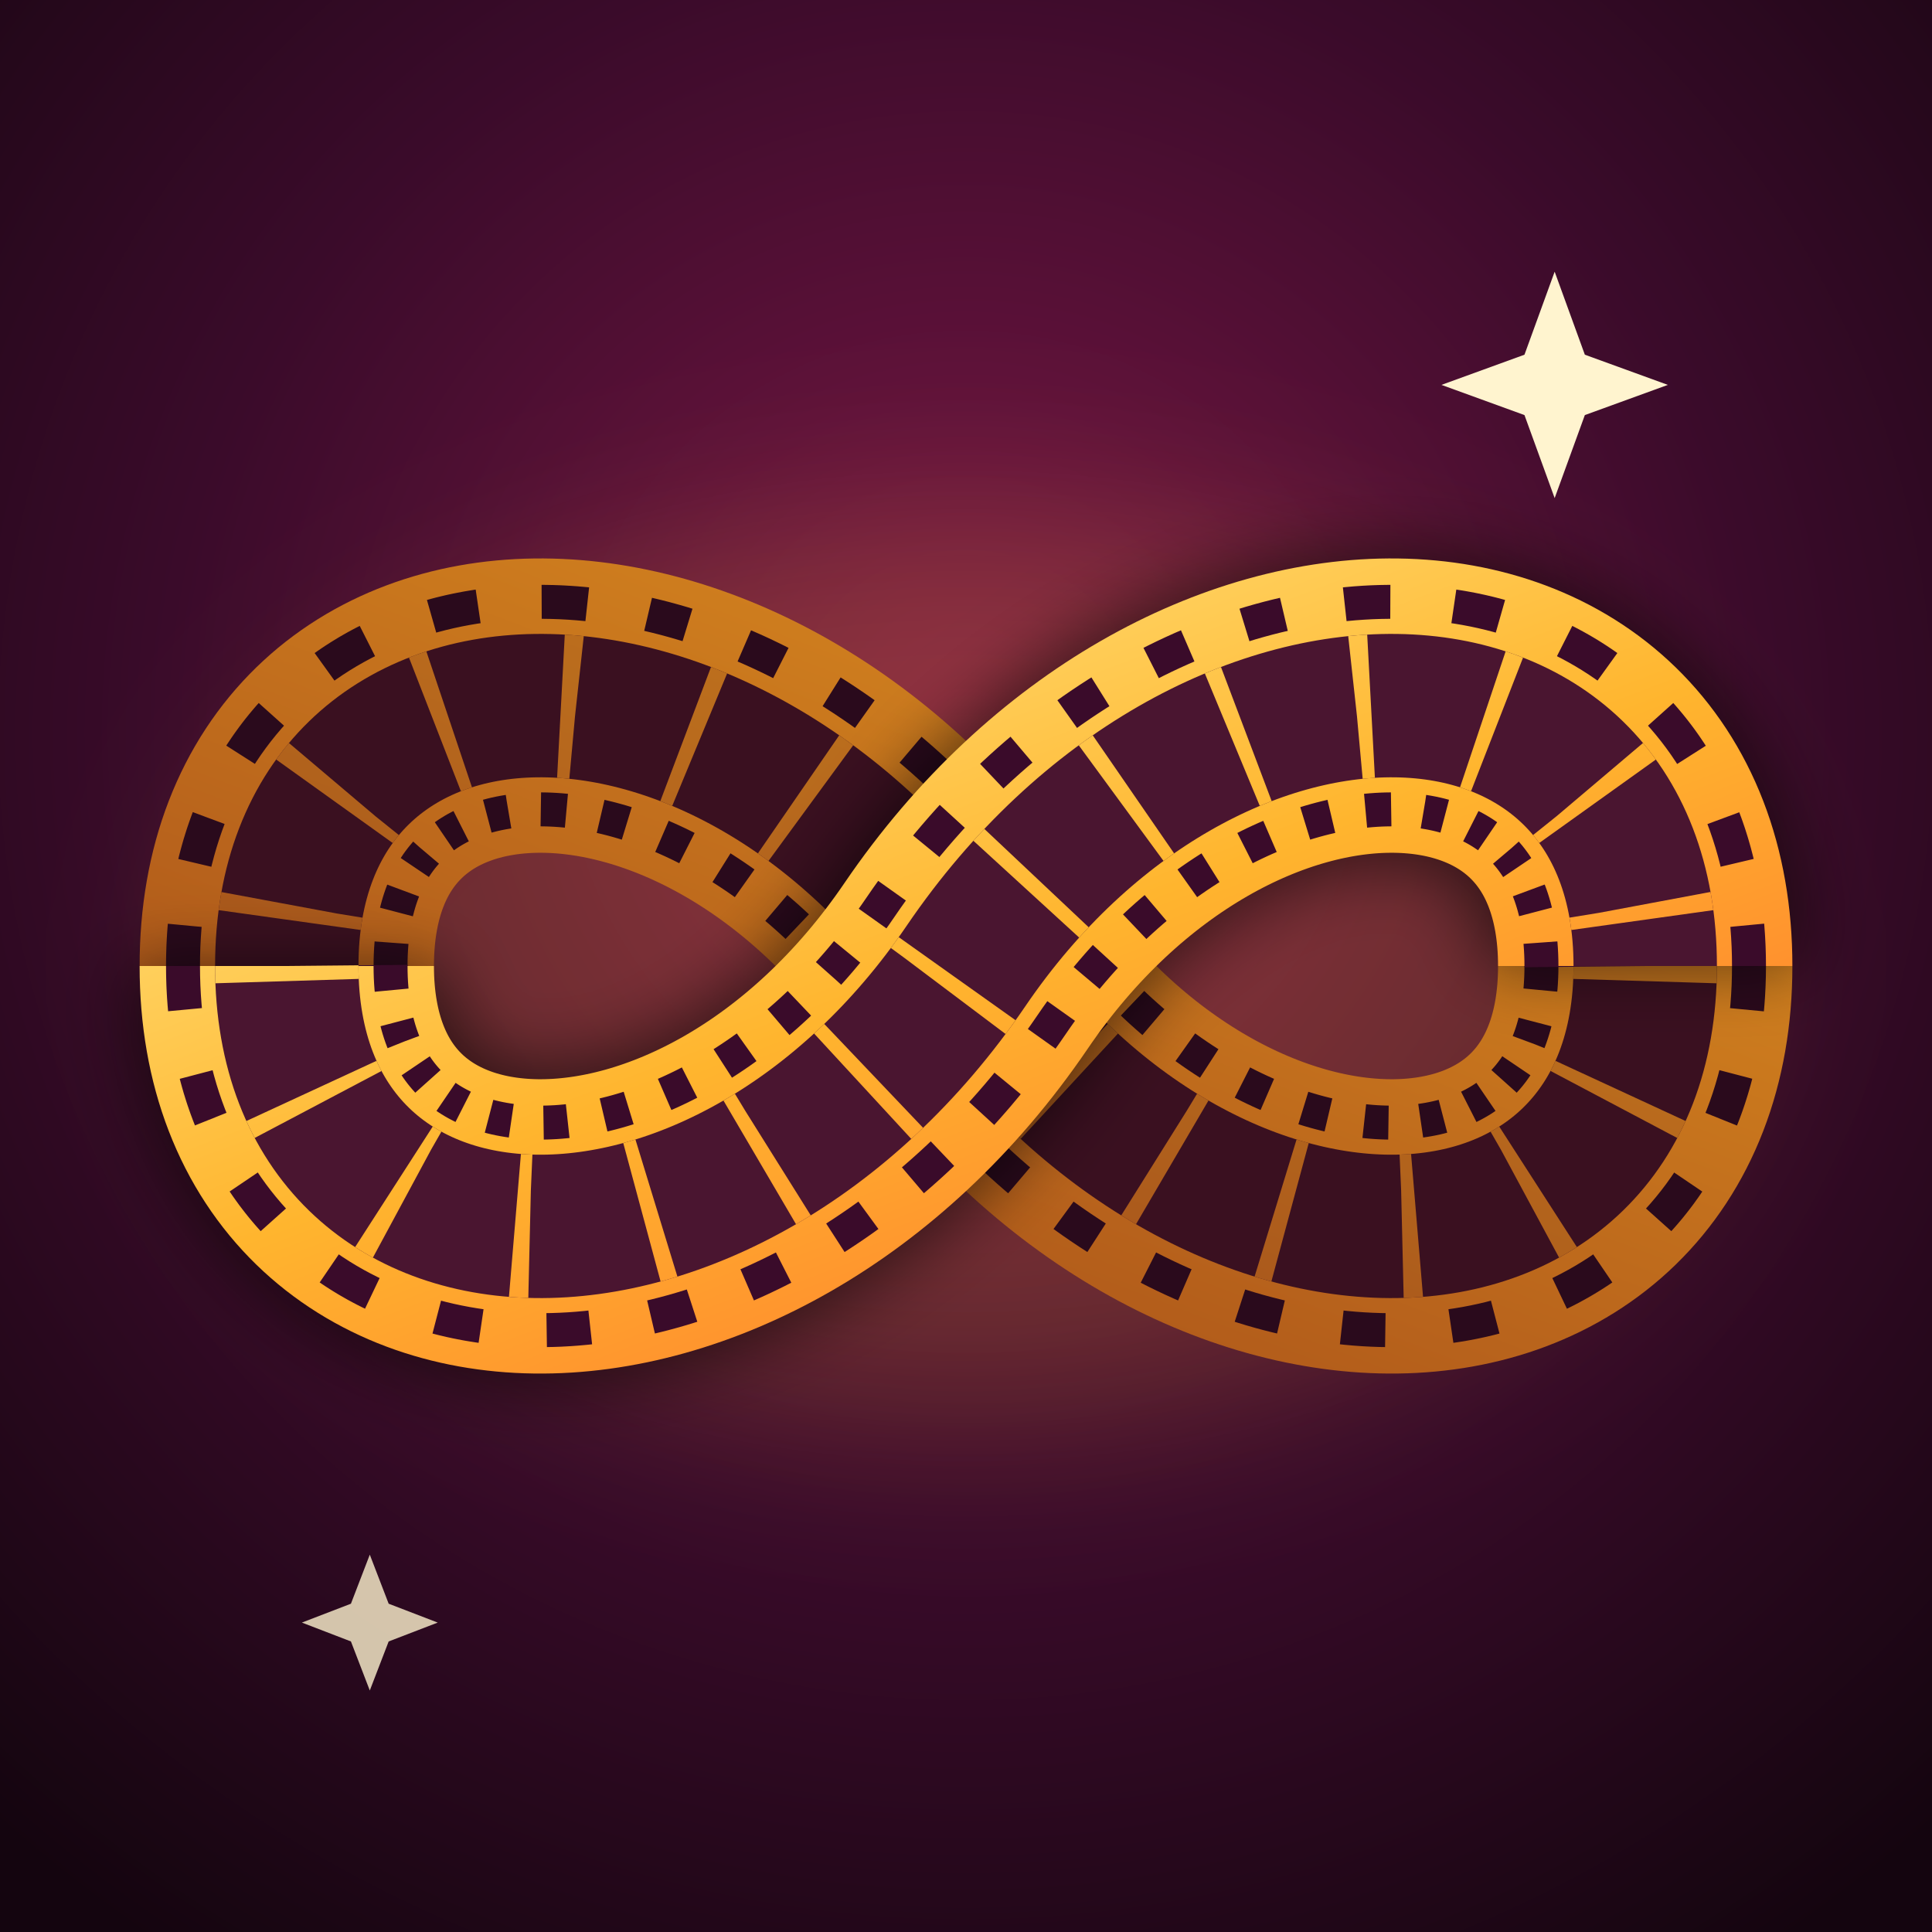
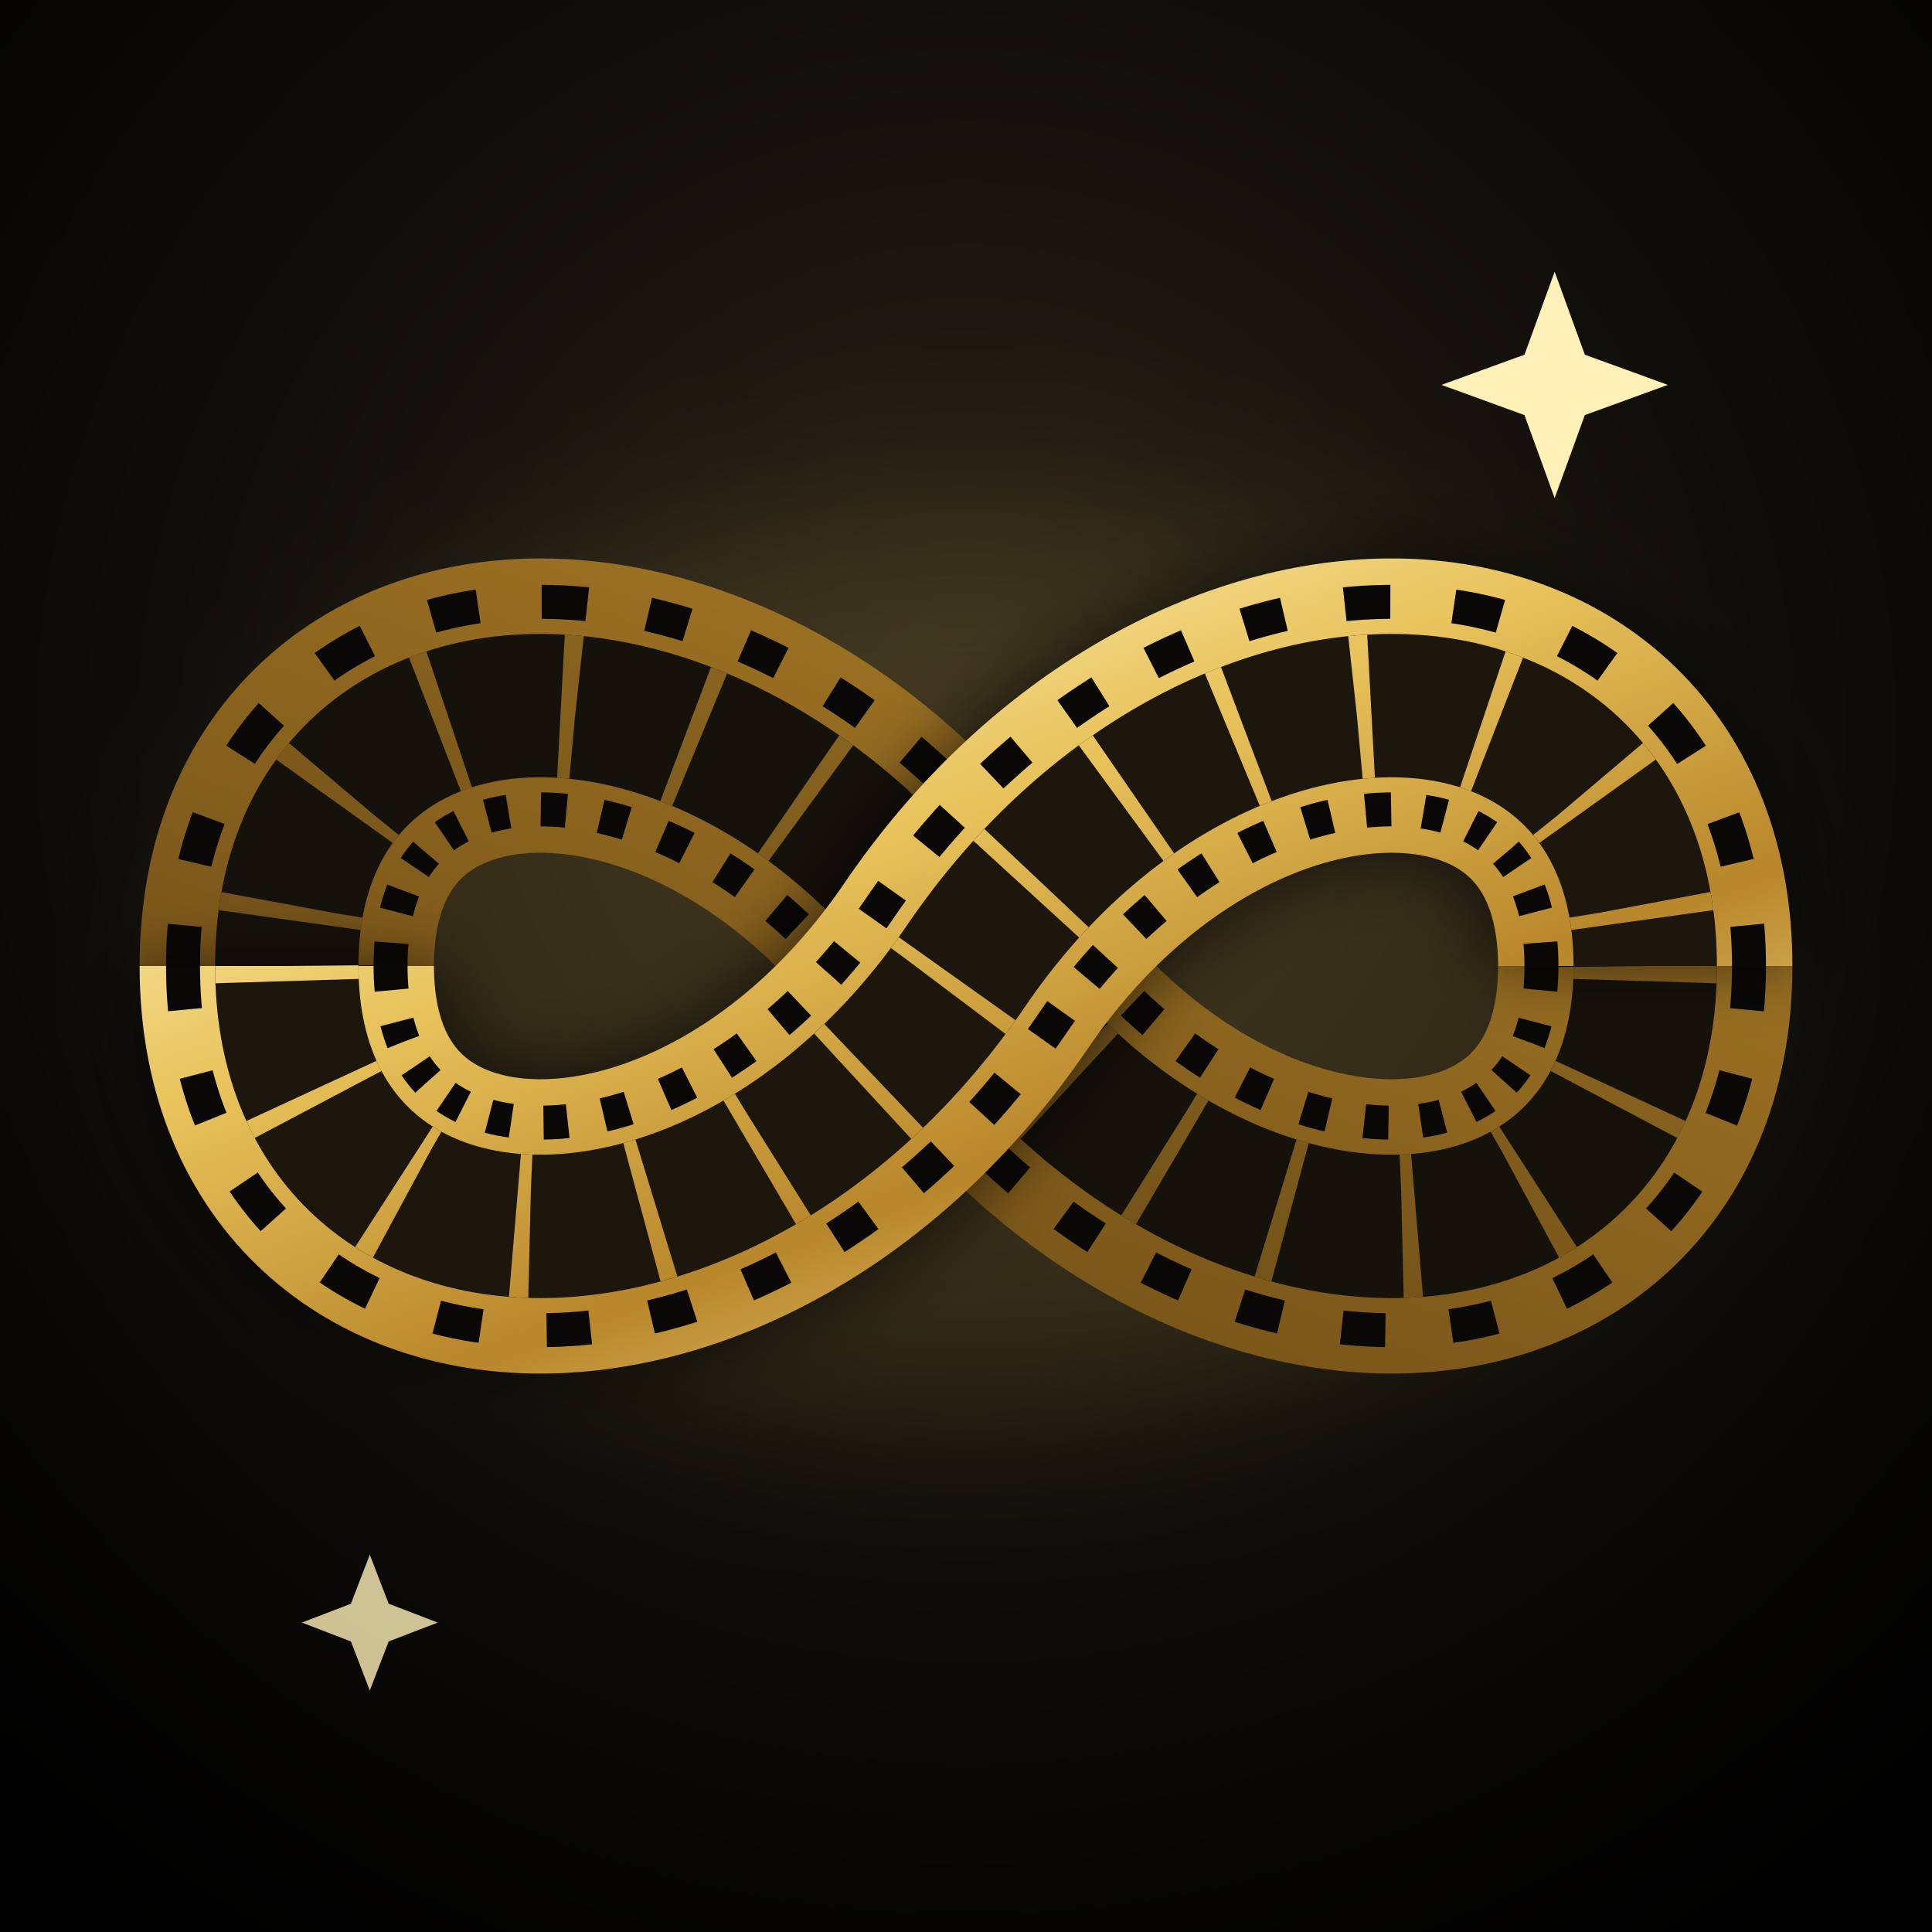
<svg xmlns="http://www.w3.org/2000/svg" viewBox="0 0 512 512" width="512" height="512">
  <defs>
    <radialGradient id="bg" cx="50%" cy="38%" r="75%">
-       <stop offset="0" stop-color="#7a1645" />
-       <stop offset=".55" stop-color="#3a0b2a" />
-       <stop offset="1" stop-color="#14050f" />
+       <stop offset="0" stop-color="#2a2418" />
+       <stop offset=".55" stop-color="#0f0d0a" />
+       <stop offset="1" stop-color="#000000" />
    </radialGradient>
    <linearGradient id="film" x1="0" y1="0" x2="1" y2="1">
-       <stop offset="0" stop-color="#ffe17a" />
-       <stop offset=".5" stop-color="#ffb52e" />
-       <stop offset="1" stop-color="#ff7a2e" />
+       <stop offset="0" stop-color="#fff1b8" />
+       <stop offset=".35" stop-color="#e8c25a" />
+       <stop offset=".7" stop-color="#b8862b" />
+       <stop offset="1" stop-color="#f3d47a" />
    </linearGradient>
    <linearGradient id="filmBack" x1="1" y1="0" x2="0" y2="1">
-       <stop offset="0" stop-color="#d98a1f" />
-       <stop offset="1" stop-color="#a8501a" />
+       <stop offset="0" stop-color="#a77a26" />
+       <stop offset="1" stop-color="#6e4c16" />
    </linearGradient>
    <filter id="shadow" x="-50%" y="-50%" width="200%" height="200%">
      <feGaussianBlur stdDeviation="9" />
    </filter>
    <filter id="soft" x="-30%" y="-30%" width="160%" height="160%">
      <feGaussianBlur stdDeviation="22" />
    </filter>
    <path id="under" d="M436 256 C 436 346, 320 350, 256 256 C 192 162, 76 166, 76 256" />
    <path id="over" d="M76 256 C 76 346, 192 350, 256 256 C 320 162, 436 166, 436 256" />
  </defs>
  <rect width="512" height="512" fill="url(#bg)" />
-   <ellipse cx="256" cy="256" rx="200" ry="120" fill="#ffb52e" opacity=".18" filter="url(#soft)" />
+   <ellipse cx="256" cy="256" rx="200" ry="120" fill="#e8c25a" opacity=".14" filter="url(#soft)" />
  <g fill="none" stroke-linecap="butt">
    <use href="#under" stroke="url(#filmBack)" stroke-width="78" />
-     <use href="#under" stroke="#2a0a1c" stroke-width="64" stroke-dasharray="9 13" />
+     <use href="#under" stroke="#0a0806" stroke-width="64" stroke-dasharray="9 13" />
    <use href="#under" stroke="url(#filmBack)" stroke-width="46" />
-     <use href="#under" stroke="#3a1020" stroke-width="38" />
+     <use href="#under" stroke="#15110b" stroke-width="38" />
    <use href="#under" stroke="url(#filmBack)" stroke-width="38" stroke-dasharray="4 30" opacity=".9" />
  </g>
  <use href="#over" fill="none" stroke="#000" stroke-width="84" opacity=".55" filter="url(#shadow)" />
  <g fill="none" stroke-linecap="butt">
    <use href="#over" stroke="url(#film)" stroke-width="78" />
-     <use href="#over" stroke="#3a0b2a" stroke-width="64" stroke-dasharray="9 13" />
+     <use href="#over" stroke="#0a0806" stroke-width="64" stroke-dasharray="9 13" />
    <use href="#over" stroke="url(#film)" stroke-width="46" />
-     <use href="#over" stroke="#4a1530" stroke-width="38" />
+     <use href="#over" stroke="#1c160d" stroke-width="38" />
    <use href="#over" stroke="url(#film)" stroke-width="38" stroke-dasharray="4 30" />
  </g>
-   <path d="M412 72 l8 22 22 8 -22 8 -8 22 -8 -22 -22 -8 22 -8z" fill="#fff4cf" />
-   <path d="M98 412 l5 13 13 5 -13 5 -5 13 -5 -13 -13 -5 13 -5z" fill="#fff4cf" opacity=".8" />
+   <path d="M412 72 l8 22 22 8 -22 8 -8 22 -8 -22 -22 -8 22 -8z" fill="#fff1b8" />
+   <path d="M98 412 l5 13 13 5 -13 5 -5 13 -5 -13 -13 -5 13 -5z" fill="#fff1b8" opacity=".8" />
</svg>
